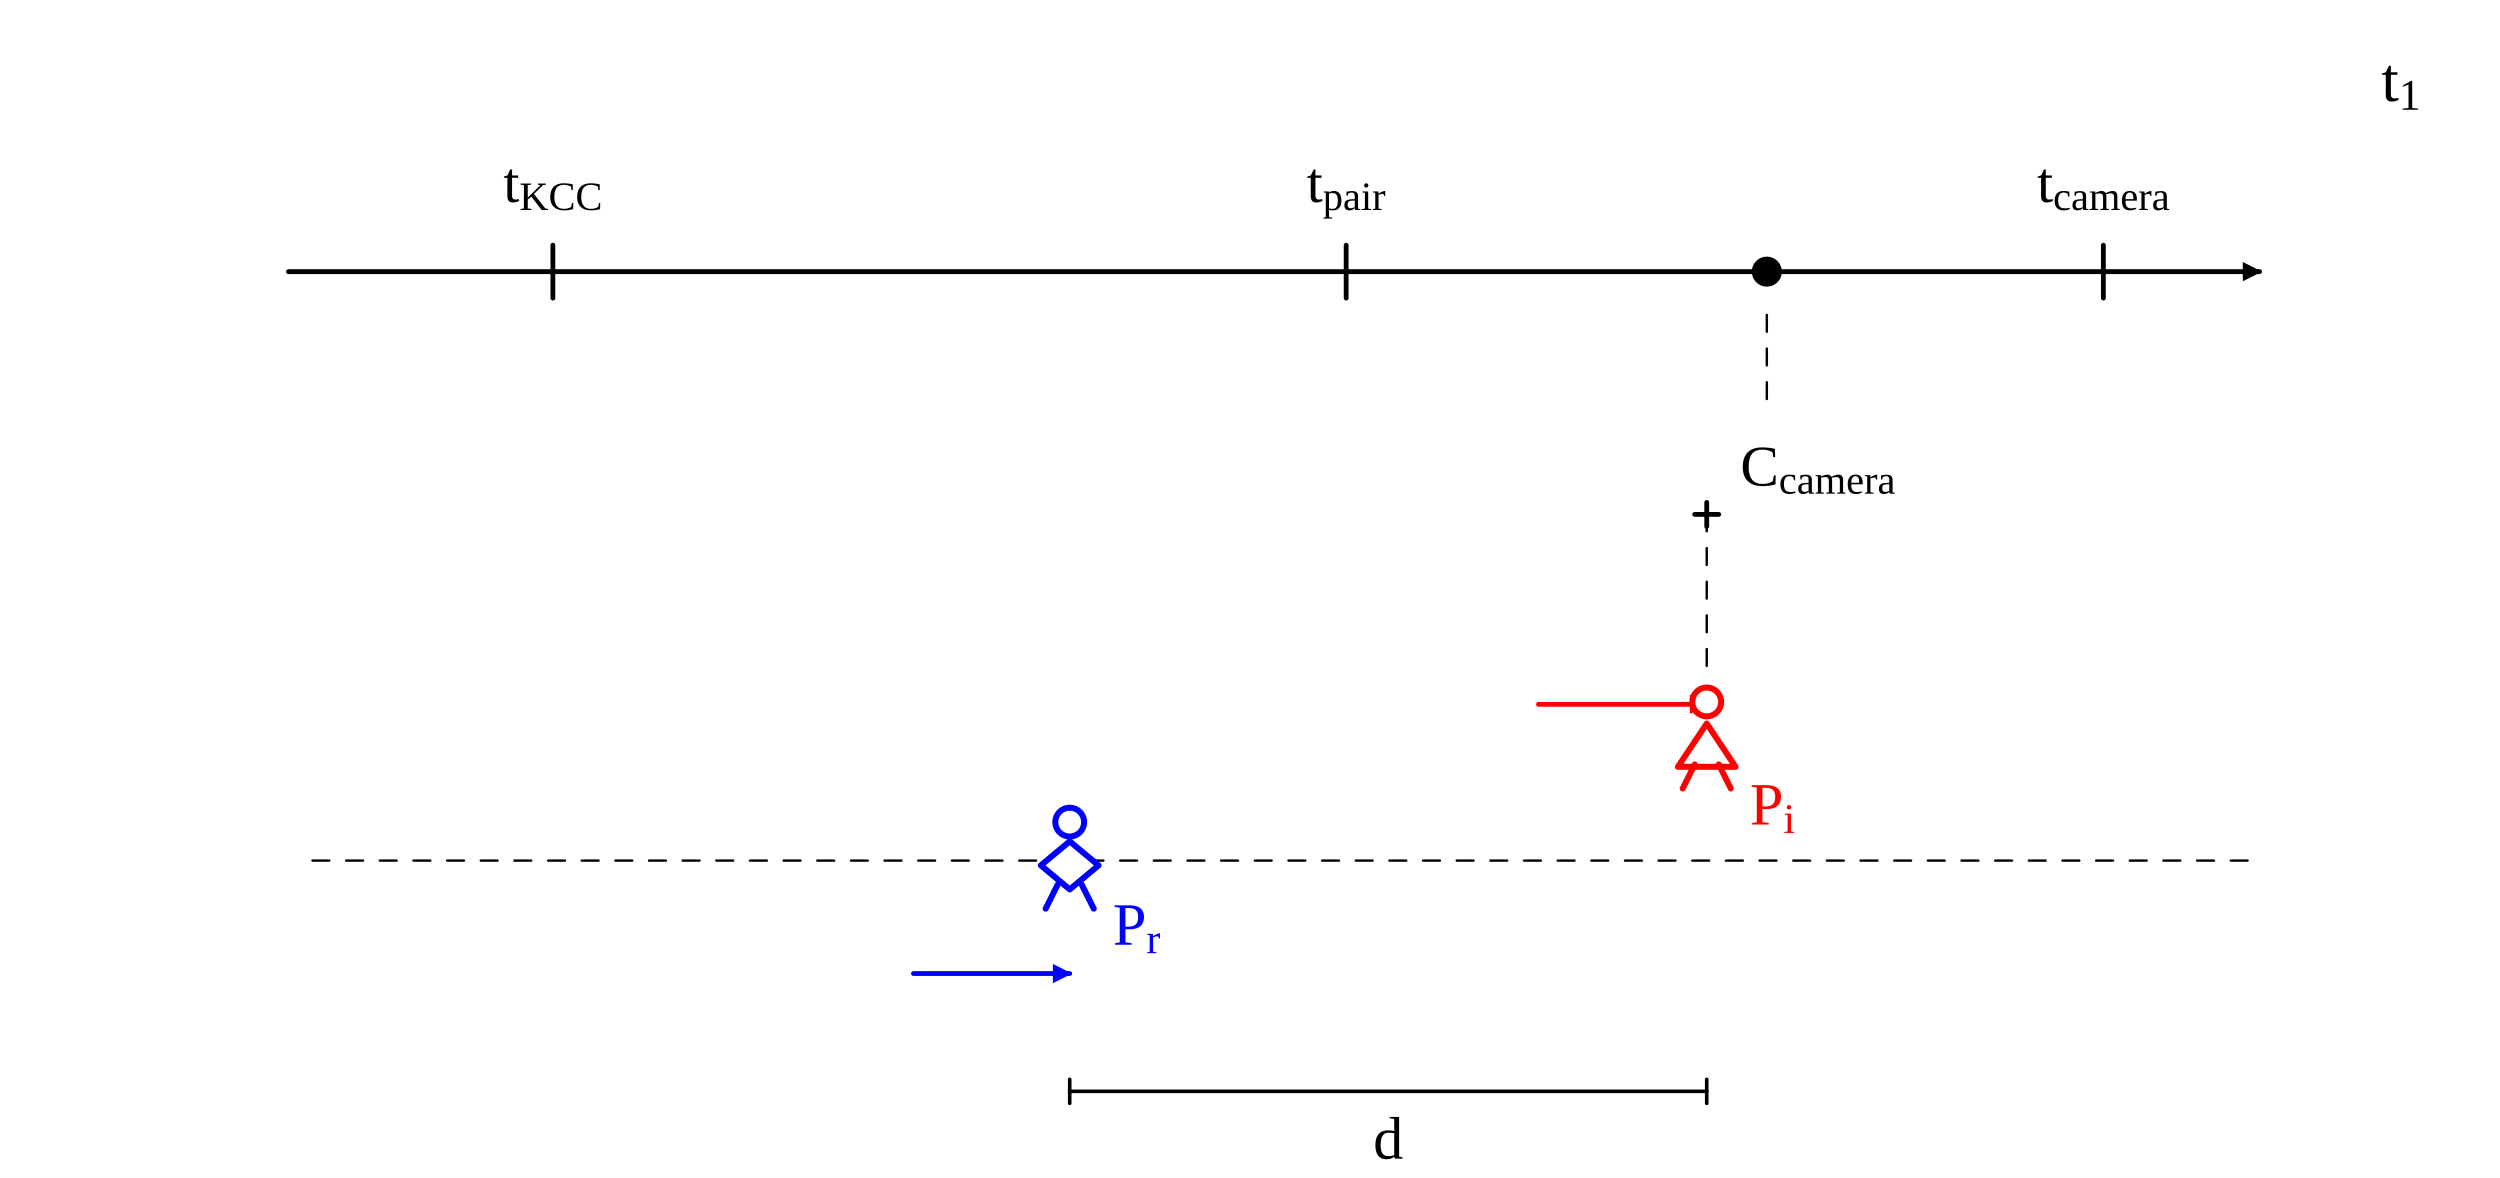
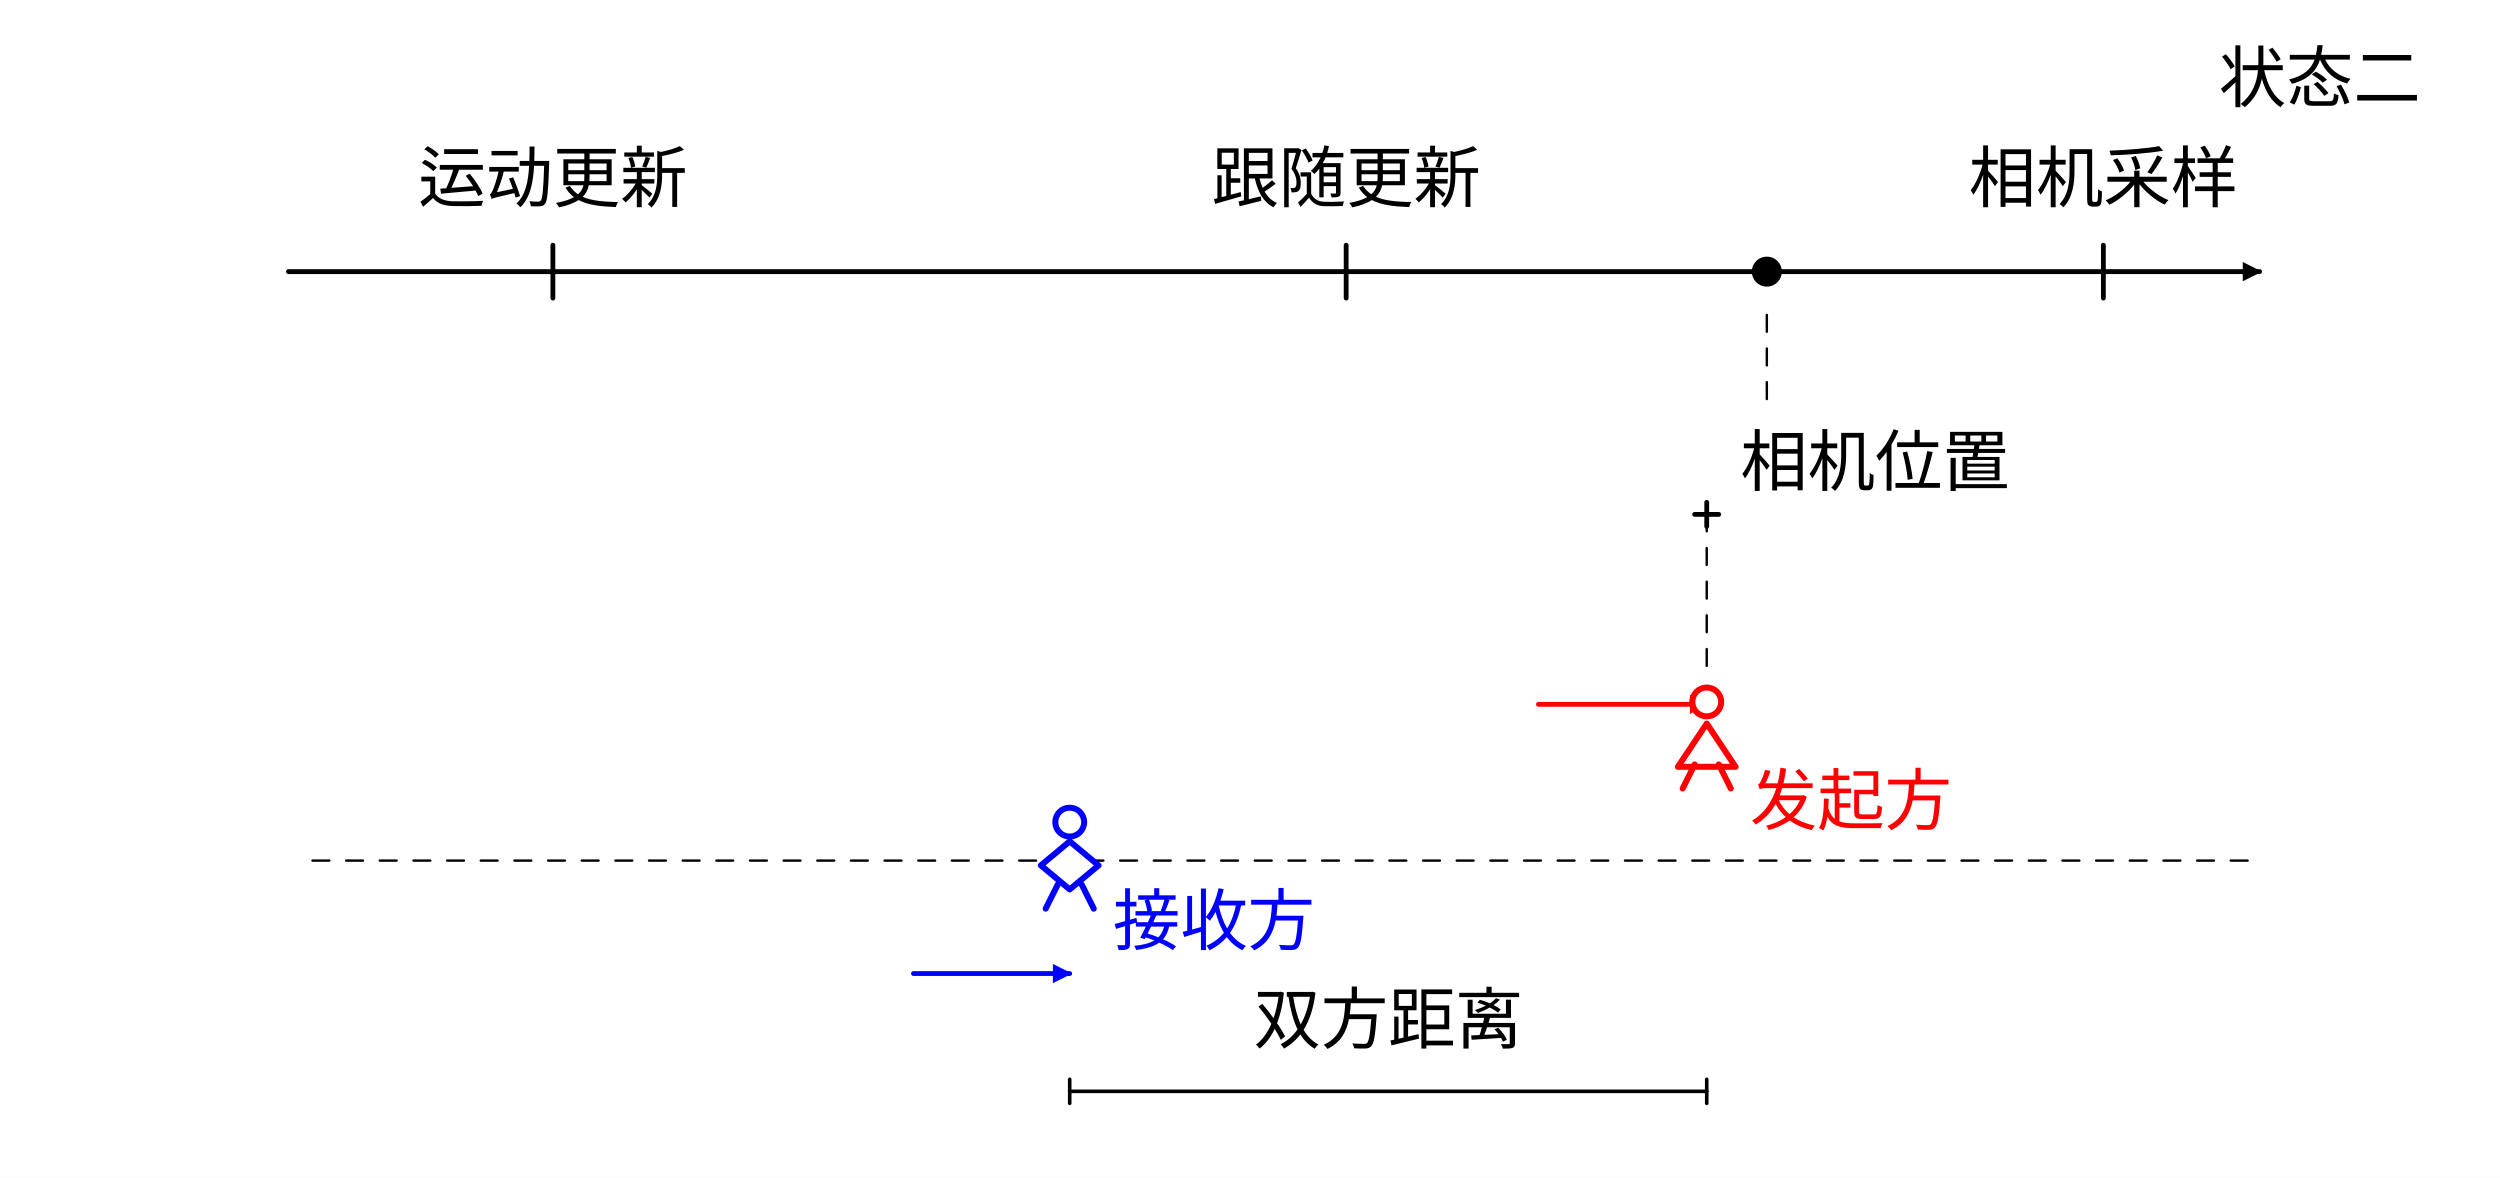
<svg xmlns="http://www.w3.org/2000/svg" width="1040" height="490" viewBox="0 0 1040 490" role="img" aria-labelledby="title desc">
  <defs>
    <marker id="k" markerWidth="9" markerHeight="9" refX="7" refY="4" orient="auto" markerUnits="userSpaceOnUse">
      <path d="M0 0L8 4L0 8Z" fill="#000000" />
    </marker>
    <marker id="r" markerWidth="9" markerHeight="9" refX="7" refY="4" orient="auto" markerUnits="userSpaceOnUse">
      <path d="M0 0L8 4L0 8Z" fill="#FF0000" />
    </marker>
    <marker id="b" markerWidth="9" markerHeight="9" refX="7" refY="4" orient="auto" markerUnits="userSpaceOnUse">
      <path d="M0 0L8 4L0 8Z" fill="#0000FF" />
    </marker>
  </defs>
  <rect width="1040" height="490" fill="#FFFFFF" />
  <g stroke-linecap="round" stroke-linejoin="round">
-     <text x="1007" y="42" fill="#000000" font-family="Cambria Math, Times New Roman, serif" font-size="26" text-anchor="end">t<tspan baseline-shift="sub" font-size="70%">1</tspan>
-     </text>
+     <text x="923.00" y="42.40" fill="#000000" font-family="Microsoft YaHei, PingFang SC, sans-serif" font-size="28" text-anchor="start">状态二</text>
    <path d="M120.00 113.00L940.00 113.00" fill="none" stroke="#000000" stroke-width="2" marker-end="url(#k)" />
    <path d="M230.00 102.00L230.00 124.00" fill="none" stroke="#000000" stroke-width="2" />
-     <text x="230" y="84" fill="#000000" font-family="Cambria Math, Times New Roman, serif" font-size="24" text-anchor="middle">t<tspan baseline-shift="sub" font-size="70%">KCC</tspan>
-     </text>
+     <text x="174.00" y="84.00" fill="#000000" font-family="Microsoft YaHei, PingFang SC, sans-serif" font-size="28" text-anchor="start">运动更新</text>
    <path d="M560.00 102.00L560.00 124.00" fill="none" stroke="#000000" stroke-width="2" />
-     <text x="560" y="84" fill="#000000" font-family="Cambria Math, Times New Roman, serif" font-size="24" text-anchor="middle">t<tspan baseline-shift="sub" font-size="70%">pair</tspan>
-     </text>
+     <text x="504.00" y="84.00" fill="#000000" font-family="Microsoft YaHei, PingFang SC, sans-serif" font-size="28" text-anchor="start">跟随更新</text>
    <path d="M875.00 102.00L875.00 124.00" fill="none" stroke="#000000" stroke-width="2" />
-     <text x="875" y="84" fill="#000000" font-family="Cambria Math, Times New Roman, serif" font-size="24" text-anchor="middle">t<tspan baseline-shift="sub" font-size="70%">camera</tspan>
-     </text>
+     <text x="819.00" y="84.00" fill="#000000" font-family="Microsoft YaHei, PingFang SC, sans-serif" font-size="28" text-anchor="start">相机采样</text>
    <circle cx="735.00" cy="113.00" r="5" fill="#000000" stroke="#000000" stroke-width="2.5" />
    <path d="M735.00 131.00L735.00 172.00" fill="none" stroke="#000000" stroke-width="1" stroke-dasharray="7 7" />
    <path d="M130.00 358.00L941.00 358.00" fill="none" stroke="#000000" stroke-width="1" stroke-dasharray="7 7" />
    <path d="M640.00 293.00L710.00 293.00" fill="none" stroke="#FF0000" stroke-width="2" marker-end="url(#r)" />
    <path d="M380.00 405.00L445.00 405.00" fill="none" stroke="#0000FF" stroke-width="2" marker-end="url(#b)" />
    <g data-role="initiator" data-x="710.00" data-y="328.00" transform="translate(710.00 328.00) scale(1)">
      <circle cx="0.00" cy="-36.00" r="6" fill="#FFFFFF" stroke="#FF0000" stroke-width="2.5" />
      <path d="M0 -27L-12 -9L12 -9Z" fill="#FFFFFF" stroke="#FF0000" stroke-width="2.5" />
      <path d="M-5.00 -10.00L-10.00 0.00" fill="none" stroke="#FF0000" stroke-width="2.5" />
      <path d="M5.00 -10.00L10.00 0.00" fill="none" stroke="#FF0000" stroke-width="2.5" />
    </g>
-     <text x="728" y="343" fill="#FF0000" font-family="Cambria Math, Times New Roman, serif" font-size="25" text-anchor="start">P<tspan baseline-shift="sub" font-size="70%">i</tspan>
-     </text>
+     <text x="728.00" y="343.00" fill="#FF0000" font-family="Microsoft YaHei, PingFang SC, sans-serif" font-size="28" text-anchor="start">发起方</text>
    <g data-role="recipient" data-x="445.00" data-y="378.00" transform="translate(445.00 378.00) scale(1)">
      <circle cx="0.00" cy="-36.00" r="6" fill="#FFFFFF" stroke="#0000FF" stroke-width="2.5" />
      <path d="M0 -28L-12 -18L0 -8L12 -18Z" fill="#FFFFFF" stroke="#0000FF" stroke-width="2.5" />
      <path d="M-5.00 -10.00L-10.00 0.00" fill="none" stroke="#0000FF" stroke-width="2.5" />
      <path d="M5.00 -10.00L10.00 0.00" fill="none" stroke="#0000FF" stroke-width="2.5" />
    </g>
-     <text x="463" y="393" fill="#0000FF" font-family="Cambria Math, Times New Roman, serif" font-size="25" text-anchor="start">P<tspan baseline-shift="sub" font-size="70%">r</tspan>
-     </text>
+     <text x="463.00" y="393.00" fill="#0000FF" font-family="Microsoft YaHei, PingFang SC, sans-serif" font-size="28" text-anchor="start">接收方</text>
    <path d="M445.00 454.00L710.00 454.00" fill="none" stroke="#000000" stroke-width="1.5" />
    <path d="M445.00 449.00L445.00 459.00" fill="none" stroke="#000000" stroke-width="1.5" />
    <path d="M710.00 449.00L710.00 459.00" fill="none" stroke="#000000" stroke-width="1.5" />
-     <text x="577.5" y="482" fill="#000000" font-family="Cambria Math, Times New Roman, serif" font-size="25" text-anchor="middle">d</text>
+     <text x="521.50" y="434.00" fill="#000000" font-family="Microsoft YaHei, PingFang SC, sans-serif" font-size="28" text-anchor="start">双方距离</text>
    <path d="M705.00 214.00L715.00 214.00" fill="none" stroke="#000000" stroke-width="2" />
    <path d="M710.00 209.00L710.00 219.00" fill="none" stroke="#000000" stroke-width="2" />
-     <text x="724" y="202" fill="#000000" font-family="Cambria Math, Times New Roman, serif" font-size="24" text-anchor="start">C<tspan baseline-shift="sub" font-size="70%">camera</tspan>
-     </text>
+     <text x="724.00" y="202.00" fill="#000000" font-family="Microsoft YaHei, PingFang SC, sans-serif" font-size="28" text-anchor="start">相机位置</text>
    <path d="M710.00 214.00L710.00 280.00" fill="none" stroke="#000000" stroke-width="1" stroke-dasharray="7 7" />
  </g>
</svg>
